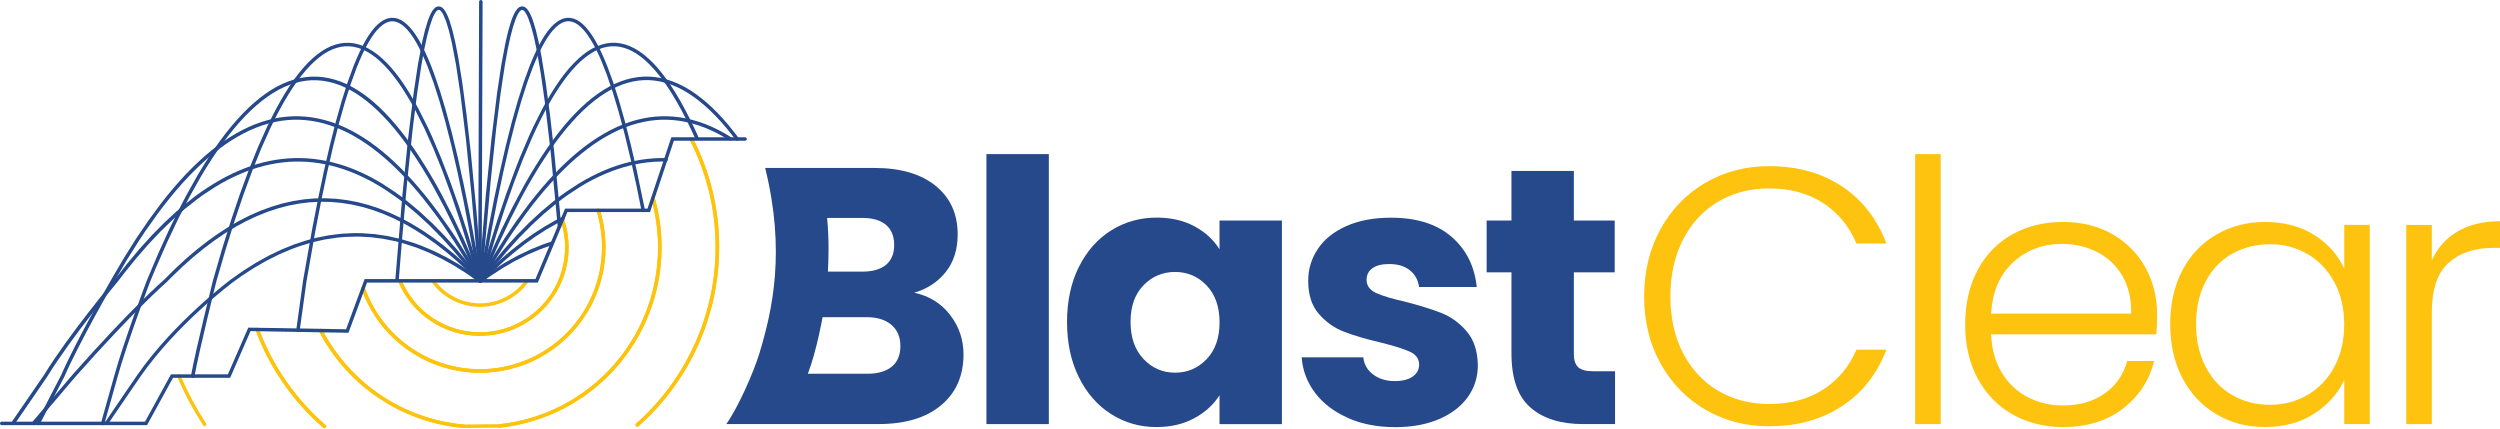
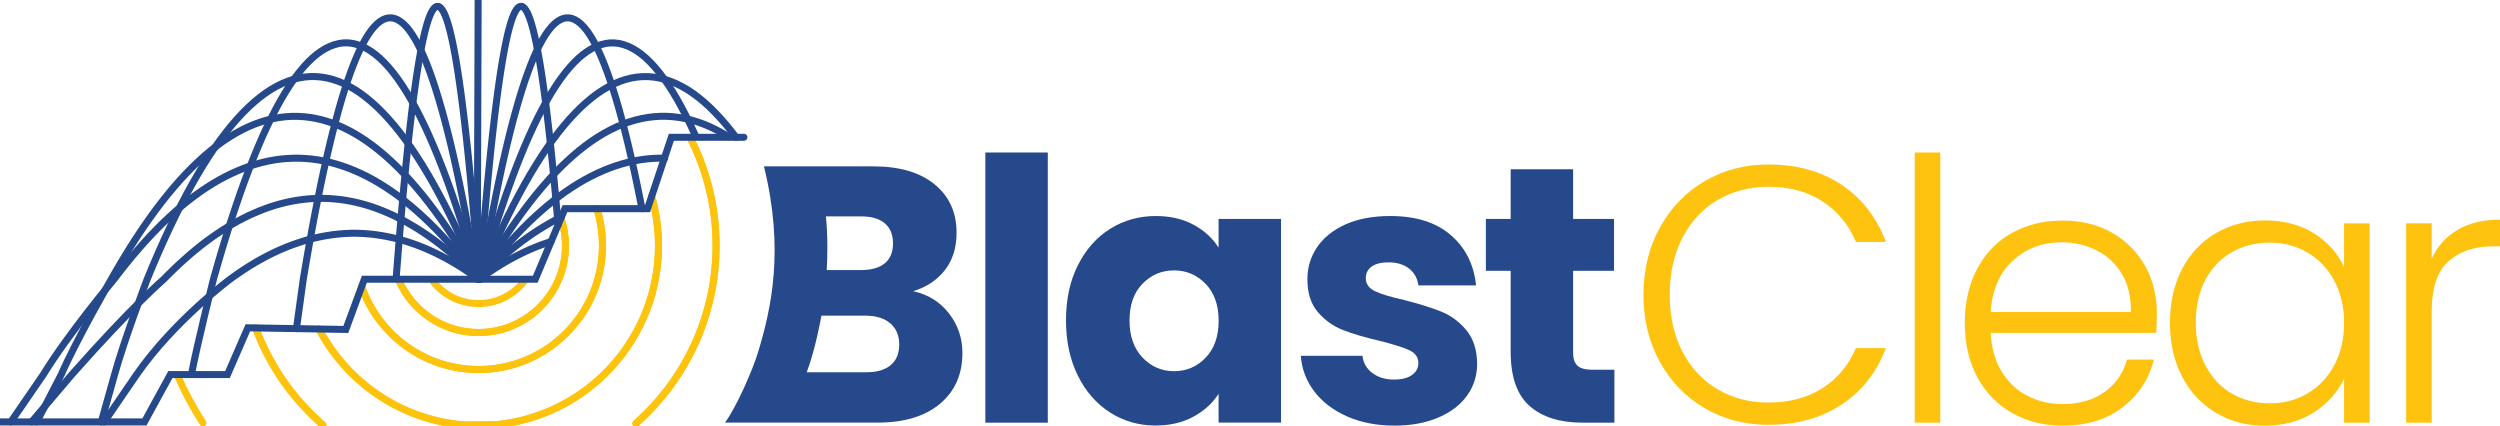
- <svg xmlns="http://www.w3.org/2000/svg" id="Calque_1" data-name="Calque 1" viewBox="20.09 212.20 801.71 137.31" role="img" aria-label="BlastClear">
-   <defs>
-     <style>
-       .cls-1, .cls-2 {
-         fill: #25498a;
-       }
- 
-       .cls-3 {
-         fill: #fdc30e;
-       }
- 
-       .cls-4 {
-         fill: #fdc30d;
-       }
- 
-       .cls-2 {
-         isolation: isolate;
-       }
-     </style>
-   </defs>
+ <svg xmlns="http://www.w3.org/2000/svg" id="Calque_1" data-name="Calque 1" viewBox="30.79 18.92 534.10 90.94" role="img" aria-label="BlastClear">
  <g>
-     <path class="cls-3" d="M552.59,285.67c3.51-6.36,8.31-11.31,14.39-14.86s12.87-5.32,20.36-5.32c9.13,0,16.95,2.17,23.46,6.49,6.51,4.33,11.25,10.43,14.22,18.31h-9.59c-2.34-5.54-5.91-9.87-10.71-12.99s-10.59-4.68-17.37-4.68c-6.01,0-11.41,1.4-16.2,4.21-4.8,2.81-8.56,6.85-11.29,12.11-2.73,5.26-4.1,11.37-4.1,18.31s1.36,13.03,4.1,18.25c2.73,5.23,6.49,9.24,11.29,12.05,4.8,2.81,10.2,4.21,16.2,4.21,6.79,0,12.58-1.54,17.37-4.62,4.8-3.08,8.37-7.35,10.71-12.81h9.59c-2.97,7.8-7.72,13.85-14.27,18.13-6.55,4.29-14.35,6.44-23.4,6.44-7.49,0-14.27-1.77-20.36-5.32-6.08-3.55-10.88-8.48-14.39-14.8s-5.26-13.49-5.26-21.53,1.75-15.23,5.26-21.59Z" />
-     <path class="cls-3" d="M642.44,261.62v86.58h-8.19v-86.58h8.19Z" />
-     <path class="cls-3" d="M711.59,319.42h-53c.23,4.84,1.4,8.97,3.51,12.4,2.11,3.43,4.87,6.02,8.31,7.78,3.43,1.75,7.17,2.63,11.23,2.63,5.3,0,9.77-1.29,13.4-3.86s6.02-6.04,7.2-10.41h8.66c-1.56,6.24-4.9,11.33-10,15.27-5.11,3.94-11.52,5.91-19.25,5.91-6.01,0-11.39-1.35-16.15-4.04s-8.48-6.51-11.17-11.47c-2.69-4.95-4.04-10.74-4.04-17.37s1.33-12.44,3.98-17.43c2.65-4.99,6.36-8.81,11.11-11.47s10.18-3.98,16.26-3.98,11.41,1.33,15.97,3.98,8.07,6.22,10.53,10.71c2.46,4.49,3.69,9.46,3.69,14.92,0,2.81-.08,4.95-.23,6.43ZM700.65,300.59c-1.99-3.35-4.7-5.89-8.13-7.61-3.43-1.71-7.18-2.57-11.23-2.57-6.08,0-11.27,1.95-15.56,5.85-4.29,3.9-6.67,9.4-7.14,16.5h44.93c.08-4.76-.88-8.81-2.87-12.17Z" />
-     <path class="cls-3" d="M719.95,298.89c2.61-4.95,6.24-8.77,10.88-11.47,4.64-2.69,9.89-4.04,15.74-4.04s11.33,1.4,15.74,4.21c4.41,2.81,7.58,6.4,9.54,10.77v-14.04h8.19v63.88h-8.19v-14.16c-2.03,4.37-5.25,7.98-9.65,10.82-4.41,2.85-9.65,4.27-15.74,4.27s-10.98-1.36-15.62-4.1c-4.64-2.73-8.27-6.59-10.88-11.58-2.61-4.99-3.92-10.76-3.92-17.32s1.31-12.3,3.92-17.26ZM768.68,302.69c-2.1-3.9-4.97-6.9-8.6-9.01-3.63-2.11-7.63-3.16-11.99-3.16s-8.58,1.02-12.17,3.04c-3.59,2.03-6.42,4.97-8.48,8.83s-3.1,8.44-3.1,13.75,1.03,9.81,3.1,13.75c2.07,3.94,4.89,6.94,8.48,9.01,3.59,2.07,7.64,3.1,12.17,3.1s8.37-1.05,11.99-3.16c3.63-2.1,6.49-5.11,8.6-9.01,2.11-3.9,3.16-8.42,3.16-13.57s-1.05-9.67-3.16-13.57Z" />
-     <path class="cls-3" d="M808.17,286.43c3.7-2.18,8.25-3.28,13.63-3.28v8.54h-2.22c-5.93,0-10.69,1.6-14.27,4.8-3.59,3.2-5.38,8.54-5.38,16.03v35.69h-8.19v-63.88h8.19v11.35c1.79-3.98,4.54-7.06,8.25-9.24Z" />
+     <path d="M385.41,67.52c2.34-4.24,5.54-7.54,9.59-9.91s8.58-3.55,13.57-3.55c6.08,0,11.3,1.44,15.64,4.33,4.34,2.89,7.5,6.96,9.48,12.21h-6.4c-1.56-3.69-3.94-6.58-7.14-8.66s-7.06-3.12-11.58-3.12c-4,0-7.61.94-10.8,2.81-3.2,1.87-5.71,4.56-7.53,8.07-1.82,3.51-2.73,7.58-2.73,12.21s.91,8.68,2.73,12.17c1.82,3.48,4.33,6.16,7.53,8.03,3.2,1.87,6.8,2.81,10.8,2.81,4.52,0,8.38-1.03,11.58-3.08,3.2-2.05,5.58-4.9,7.14-8.54h6.4c-1.98,5.2-5.15,9.23-9.52,12.09-4.37,2.86-9.57,4.29-15.6,4.29-4.99,0-9.52-1.18-13.57-3.55-4.06-2.37-7.25-5.66-9.59-9.87s-3.51-9-3.51-14.35,1.17-10.15,3.51-14.39Z" fill="#fdc30e" />
+     <path d="M445.31,51.5v57.72h-5.46v-57.72h5.46Z" fill="#fdc30e" />
+     <path d="M491.41,90.03h-35.33c.16,3.23.94,5.98,2.34,8.27,1.4,2.29,3.25,4.02,5.54,5.19,2.29,1.17,4.78,1.76,7.49,1.76,3.54,0,6.51-.86,8.93-2.57s4.02-4.03,4.8-6.94h5.77c-1.04,4.16-3.26,7.55-6.67,10.18-3.41,2.63-7.68,3.94-12.83,3.94-4,0-7.59-.9-10.76-2.69s-5.66-4.34-7.45-7.64c-1.79-3.3-2.69-7.16-2.69-11.58s.88-8.29,2.65-11.62c1.77-3.33,4.24-5.88,7.41-7.64s6.79-2.65,10.84-2.65,7.6.88,10.65,2.65,5.38,4.15,7.02,7.14c1.64,2.99,2.46,6.31,2.46,9.95,0,1.87-.05,3.3-.16,4.29ZM484.12,77.47c-1.33-2.24-3.13-3.93-5.42-5.07-2.29-1.14-4.79-1.72-7.49-1.72-4.06,0-7.51,1.3-10.37,3.9-2.86,2.6-4.45,6.27-4.76,11h29.95c.05-3.17-.58-5.88-1.91-8.11Z" fill="#fdc30e" />
+     <path d="M496.99,76.34c1.74-3.3,4.16-5.85,7.25-7.64,3.09-1.79,6.59-2.69,10.49-2.69s7.55.94,10.49,2.81c2.94,1.87,5.06,4.26,6.36,7.18v-9.36h5.46v42.59h-5.46v-9.44c-1.35,2.91-3.5,5.32-6.44,7.22-2.94,1.9-6.43,2.85-10.49,2.85s-7.32-.91-10.41-2.73c-3.09-1.82-5.51-4.39-7.25-7.72-1.74-3.33-2.61-7.18-2.61-11.54s.87-8.2,2.61-11.5ZM529.47,78.87c-1.4-2.6-3.31-4.6-5.73-6.01-2.42-1.4-5.08-2.11-8-2.11s-5.72.68-8.11,2.03c-2.39,1.35-4.28,3.31-5.66,5.89s-2.07,5.63-2.07,9.17.69,6.54,2.07,9.17c1.38,2.63,3.26,4.63,5.66,6.01,2.39,1.38,5.1,2.07,8.11,2.07s5.58-.7,8-2.11c2.42-1.4,4.33-3.41,5.73-6.01,1.4-2.6,2.11-5.62,2.11-9.05s-.7-6.45-2.11-9.05Z" fill="#fdc30e" />
+     <path d="M555.8,68.03c2.47-1.46,5.5-2.18,9.09-2.18v5.69h-1.48c-3.95,0-7.12,1.07-9.52,3.2-2.39,2.13-3.59,5.69-3.59,10.69v23.79h-5.46v-42.59h5.46v7.57c1.2-2.65,3.03-4.71,5.5-6.16Z" fill="#fdc30e" />
  </g>
  <g>
-     <path class="cls-1" d="M324.74,313.16c2.89,3.71,4.33,7.94,4.33,12.69,0,6.87-2.4,12.31-7.2,16.32-4.8,4.02-11.49,6.02-20.07,6.02h-48.81c3.8-5.23,8.82-16.77,10.56-22.46,4.35-14.27,8.48-33.09,1.92-59.67h35.05c8.35,0,14.88,1.91,19.6,5.73,4.72,3.82,7.08,9.01,7.08,15.56,0,4.84-1.27,8.85-3.8,12.05-2.54,3.2-5.91,5.42-10.12,6.67,4.76,1.02,8.58,3.38,11.47,7.08ZM285.58,299.3h11.08c3.28,0,5.79-.72,7.55-2.17,1.75-1.44,2.63-3.57,2.63-6.38s-.88-4.95-2.63-6.44c-1.75-1.48-4.27-2.22-7.55-2.22h-11.33c.69,6.97.46,13.7.26,17.2ZM306.08,329.78c1.83-1.52,2.75-3.72,2.75-6.61s-.96-5.15-2.87-6.79c-1.91-1.64-4.54-2.46-7.9-2.46h-14.18s-1.86,10.65-4.72,18.13h19.13c3.35,0,5.95-.76,7.78-2.28Z" />
-     <path class="cls-1" d="M356.43,261.62v86.58h-20.01v-86.58h20.01Z" />
-     <path class="cls-1" d="M366.08,297.78c2.53-5.07,5.99-8.97,10.35-11.7,4.37-2.73,9.24-4.1,14.62-4.1,4.6,0,8.64.94,12.11,2.81,3.47,1.87,6.14,4.33,8.01,7.37v-9.24h20.01v65.29h-20.01v-9.24c-1.95,3.04-4.66,5.5-8.13,7.37-3.47,1.87-7.51,2.81-12.11,2.81-5.31,0-10.14-1.38-14.51-4.15-4.37-2.77-7.82-6.71-10.35-11.82-2.54-5.11-3.8-11.02-3.8-17.72s1.27-12.6,3.8-17.67ZM407.03,303.74c-2.77-2.89-6.14-4.33-10.12-4.33s-7.35,1.43-10.12,4.27c-2.77,2.85-4.15,6.77-4.15,11.76s1.38,8.95,4.15,11.88c2.77,2.93,6.14,4.39,10.12,4.39s7.35-1.44,10.12-4.33,4.15-6.82,4.15-11.82-1.39-8.93-4.15-11.82Z" />
-     <path class="cls-1" d="M452.37,346.22c-4.45-1.95-7.96-4.62-10.53-8.01s-4.02-7.2-4.33-11.41h19.77c.23,2.26,1.29,4.1,3.16,5.5,1.87,1.4,4.17,2.11,6.9,2.11,2.5,0,4.43-.49,5.79-1.46,1.36-.97,2.05-2.24,2.05-3.8,0-1.87-.98-3.26-2.93-4.15-1.95-.9-5.11-1.89-9.48-2.98-4.68-1.09-8.58-2.24-11.7-3.45-3.12-1.21-5.81-3.12-8.07-5.73-2.26-2.61-3.39-6.14-3.39-10.59,0-3.74,1.03-7.15,3.1-10.24,2.07-3.08,5.11-5.52,9.13-7.31,4.02-1.79,8.79-2.69,14.33-2.69,8.19,0,14.64,2.03,19.36,6.08,4.72,4.06,7.43,9.44,8.13,16.15h-18.49c-.31-2.26-1.31-4.05-2.98-5.38-1.68-1.33-3.88-1.99-6.61-1.99-2.34,0-4.14.45-5.38,1.35-1.25.9-1.87,2.13-1.87,3.69,0,1.87.99,3.28,2.98,4.21s5.09,1.87,9.3,2.81c4.84,1.25,8.77,2.48,11.82,3.69,3.04,1.21,5.71,3.16,8.01,5.85,2.3,2.69,3.49,6.3,3.57,10.82,0,3.82-1.07,7.23-3.22,10.24-2.15,3-5.23,5.36-9.24,7.08-4.02,1.71-8.68,2.57-13.98,2.57-5.7,0-10.76-.97-15.21-2.93Z" />
-     <path class="cls-1" d="M538.01,331.24v16.96h-10.18c-7.25,0-12.91-1.77-16.96-5.32-4.06-3.55-6.08-9.34-6.08-17.37v-25.97h-7.96v-16.61h7.96v-15.91h20.01v15.91h13.1v16.61h-13.1v26.21c0,1.95.47,3.35,1.4,4.21.94.86,2.5,1.29,4.68,1.29h7.14Z" />
+     <path d="M233.51,85.85c1.92,2.47,2.89,5.29,2.89,8.46,0,4.58-1.6,8.2-4.8,10.88-3.2,2.68-7.66,4.02-13.38,4.02h-32.54c2.53-3.48,5.88-11.18,7.04-14.97,2.9-9.51,5.65-22.06,1.28-39.78h23.37c5.56,0,9.92,1.27,13.06,3.82,3.15,2.55,4.72,6.01,4.72,10.37,0,3.22-.85,5.9-2.54,8.03-1.69,2.13-3.94,3.62-6.75,4.45,3.17.68,5.72,2.25,7.64,4.72ZM207.41,76.61h7.38c2.18,0,3.86-.48,5.03-1.44,1.17-.96,1.75-2.38,1.75-4.25s-.58-3.3-1.75-4.29c-1.17-.99-2.85-1.48-5.03-1.48h-7.55c.46,4.65.31,9.14.17,11.47ZM221.07,96.93c1.22-1.01,1.83-2.48,1.83-4.41s-.64-3.43-1.91-4.52c-1.27-1.09-3.03-1.64-5.26-1.64h-9.45s-1.24,7.1-3.14,12.09h12.75c2.24,0,3.96-.51,5.19-1.52Z" fill="#25498a" />
+     <path d="M254.64,51.5v57.72h-13.34v-57.72h13.34Z" fill="#25498a" />
+     <path d="M261.07,75.6c1.69-3.38,3.99-5.98,6.9-7.8,2.91-1.82,6.16-2.73,9.75-2.73,3.07,0,5.76.62,8.07,1.87,2.31,1.25,4.09,2.89,5.34,4.91v-6.16h13.34v43.52h-13.34v-6.16c-1.3,2.03-3.11,3.67-5.42,4.91-2.31,1.25-5.01,1.87-8.07,1.87-3.54,0-6.76-.92-9.67-2.77-2.91-1.85-5.21-4.47-6.9-7.88-1.69-3.4-2.54-7.34-2.54-11.82s.84-8.4,2.54-11.78ZM288.37,79.58c-1.85-1.92-4.09-2.89-6.75-2.89s-4.9.95-6.75,2.85c-1.85,1.9-2.77,4.51-2.77,7.84s.92,5.97,2.77,7.92c1.84,1.95,4.09,2.92,6.75,2.92s4.9-.96,6.75-2.89,2.77-4.55,2.77-7.88-.92-5.95-2.77-7.88Z" fill="#25498a" />
+     <path d="M318.6,107.89c-2.96-1.3-5.3-3.08-7.02-5.34s-2.68-4.8-2.89-7.61h13.18c.16,1.51.86,2.73,2.11,3.67,1.25.94,2.78,1.4,4.6,1.4,1.66,0,2.95-.32,3.86-.97.91-.65,1.37-1.49,1.37-2.54,0-1.25-.65-2.17-1.95-2.77-1.3-.6-3.41-1.26-6.32-1.99-3.12-.73-5.72-1.49-7.8-2.3-2.08-.8-3.87-2.08-5.38-3.82-1.51-1.74-2.26-4.1-2.26-7.06,0-2.5.69-4.77,2.07-6.82,1.38-2.05,3.41-3.68,6.08-4.88,2.68-1.2,5.86-1.79,9.56-1.79,5.46,0,9.76,1.35,12.91,4.06,3.15,2.7,4.95,6.29,5.42,10.76h-12.32c-.21-1.51-.87-2.7-1.99-3.59-1.12-.88-2.59-1.33-4.41-1.33-1.56,0-2.76.3-3.59.9-.83.6-1.25,1.42-1.25,2.46,0,1.25.66,2.18,1.99,2.81s3.39,1.25,6.2,1.87c3.22.83,5.85,1.65,7.88,2.46,2.03.81,3.81,2.11,5.34,3.9,1.53,1.79,2.33,4.2,2.38,7.21,0,2.55-.71,4.82-2.14,6.83-1.43,2-3.48,3.58-6.16,4.72-2.68,1.14-5.79,1.72-9.32,1.72-3.8,0-7.18-.65-10.14-1.95Z" fill="#25498a" />
+     <path d="M375.69,97.91v11.31h-6.79c-4.84,0-8.61-1.18-11.31-3.55-2.7-2.37-4.06-6.23-4.06-11.58v-17.32h-5.3v-11.08h5.3v-10.61h13.34v10.61h8.74v11.08h-8.74v17.47c0,1.3.31,2.24.94,2.81.62.57,1.66.86,3.12.86h4.76Z" fill="#25498a" />
  </g>
  <g>
    <g>
-       <path class="cls-4" d="M85.69,348.86c-.19,0-.37-.09-.47-.26-3.23-5.01-6.03-10.26-8.31-15.58-.12-.29.01-.62.3-.74.28-.12.62.01.74.3,2.26,5.27,5.02,10.46,8.22,15.42.17.26.09.61-.17.78-.09.06-.2.09-.3.09Z" />
-       <path class="cls-4" d="M124.12,349.51c-.13,0-.26-.05-.37-.14-9.75-8.47-17.25-19.3-21.69-31.32-.11-.29.04-.62.33-.72.29-.1.62.04.72.33,4.38,11.84,11.77,22.51,21.38,30.86.23.2.26.56.06.79-.11.13-.27.19-.42.19Z" />
-       <path class="cls-4" d="M224.45,349.03c-.16,0-.31-.06-.42-.19-.21-.23-.18-.59.05-.79,16.2-14.35,25.5-34.97,25.5-56.58,0-12.1-2.8-23.69-8.31-34.44-.14-.28-.03-.62.24-.76.28-.14.62-.03.76.24,5.6,10.91,8.44,22.67,8.44,34.96,0,21.93-9.43,42.85-25.88,57.42-.11.1-.24.14-.37.14Z" />
-       <path class="cls-4" d="M180.22,349.37c-.28,0-.53-.21-.56-.5-.03-.31.19-.59.5-.62,29.05-3.11,50.96-27.52,50.96-56.77,0-5.27-.74-10.53-2.19-15.64-.08-.3.09-.61.39-.69.3-.08.61.09.7.39,1.48,5.2,2.23,10.57,2.23,15.94,0,29.83-22.34,54.72-51.96,57.89-.02,0-.04,0-.06,0Z" />
-       <path class="cls-4" d="M224.45,349.03c-.16,0-.31-.06-.42-.19-.21-.23-.18-.59.05-.79,16.2-14.35,25.5-34.97,25.5-56.58,0-12.1-2.8-23.69-8.31-34.44-.14-.28-.03-.62.24-.76.28-.14.62-.03.76.24,5.6,10.91,8.44,22.67,8.44,34.96,0,21.93-9.43,42.85-25.88,57.42-.11.1-.24.14-.37.14Z" />
-       <path class="cls-4" d="M124.12,349.51c-.13,0-.26-.05-.37-.14-9.75-8.47-17.25-19.3-21.69-31.32-.11-.29.04-.62.33-.72.29-.1.62.04.72.33,4.38,11.84,11.77,22.51,21.38,30.86.23.2.26.56.06.79-.11.13-.27.19-.42.19Z" />
-       <path class="cls-4" d="M168.74,349.45s-.03,0-.05,0c-19.74-1.79-37.04-13.37-46.27-30.98-.14-.28-.04-.62.24-.76.28-.14.62-.04.76.24,9.06,17.27,26.02,28.63,45.38,30.39.31.03.54.3.51.61-.03.29-.27.51-.56.51Z" />
-       <path class="cls-4" d="M168.74,349.45s-.03,0-.05,0c-19.74-1.79-37.04-13.37-46.27-30.98-.14-.28-.04-.62.24-.76.28-.14.62-.04.76.24,9.06,17.27,26.02,28.63,45.38,30.39.31.03.54.3.51.61-.03.29-.27.51-.56.51Z" />
-       <path class="cls-4" d="M174.01,331.73c-17.08,0-32.35-10.83-38-26.94-.1-.29.05-.61.34-.72.29-.11.61.05.72.34,5.49,15.66,20.33,26.19,36.94,26.19,21.58,0,39.14-17.56,39.14-39.14,0-3.98-.59-7.9-1.77-11.66-.09-.3.07-.61.37-.7.3-.08.61.07.7.37,1.21,3.87,1.82,7.9,1.82,12,0,22.2-18.06,40.26-40.26,40.26Z" />
-       <path class="cls-4" d="M168.74,349.45c-.31,0-.56-.25-.56-.56,0-.31.25-.56.56-.57l11.48-.09c29-3.11,50.9-27.52,50.9-56.77,0-5.27-.74-10.53-2.19-15.64-.08-.3.09-.61.39-.69.3-.08.61.09.7.39,1.48,5.2,2.23,10.57,2.23,15.94,0,29.83-22.34,54.72-51.96,57.89l-11.54.09h0Z" />
-       <path class="cls-4" d="M174.01,319.89c-11.48,0-21.77-6.84-26.21-17.42-.12-.29.01-.62.3-.74.29-.12.62.01.74.3,4.27,10.16,14.15,16.73,25.17,16.73,15.05,0,27.3-12.25,27.3-27.3,0-2.92-.48-5.83-1.42-8.65-.1-.29.06-.61.35-.71.29-.1.61.06.71.35.98,2.94,1.48,5.97,1.48,9.01,0,15.67-12.75,28.42-28.42,28.42Z" />
-       <path class="cls-4" d="M174.01,331.73c-17.08,0-32.35-10.83-38-26.94-.1-.29.05-.61.34-.72.29-.11.61.05.72.34,5.49,15.66,20.33,26.19,36.94,26.19,21.58,0,39.14-17.56,39.14-39.14,0-3.98-.59-7.9-1.77-11.66-.09-.3.07-.61.37-.7.3-.08.61.07.7.37,1.21,3.87,1.82,7.9,1.82,12,0,22.2-18.06,40.26-40.26,40.26Z" />
-       <path class="cls-4" d="M136.55,305.17c-.06,0-.13-.01-.19-.04-.29-.11-.44-.43-.33-.72l.07-.18c.11-.29.43-.44.72-.33.29.11.44.43.33.72l-.07.18c-.08.23-.3.37-.53.37Z" />
-       <path class="cls-4" d="M174.01,310.61c-6.15,0-11.97-3-15.56-8.03-.18-.25-.12-.6.13-.78.25-.18.6-.12.79.13,3.38,4.73,8.86,7.55,14.65,7.55s11.26-2.82,14.64-7.55c.18-.25.53-.31.79-.13.25.18.31.53.13.78-3.59,5.03-9.41,8.03-15.56,8.03Z" />
-       <path class="cls-4" d="M174.01,319.89c-11.48,0-21.77-6.84-26.21-17.42-.12-.29.01-.62.3-.74.29-.12.62.01.74.3,4.27,10.16,14.15,16.73,25.17,16.73,15.05,0,27.3-12.25,27.3-27.3,0-2.92-.48-5.83-1.42-8.65-.1-.29.06-.61.35-.71.29-.1.61.06.71.35.98,2.94,1.48,5.97,1.48,9.01,0,15.67-12.75,28.42-28.42,28.42Z" />
+       <path d="M68.63,98.94c1.55,3.61,3.4,7.06,5.51,10.33" fill="none" stroke="#fdc30d" stroke-linecap="round" stroke-width="1.5" />
+       <path d="M99.77,109.71c-6.38-5.54-11.37-12.64-14.36-20.72" fill="none" stroke="#fdc30d" stroke-linecap="round" stroke-width="1.5" />
+       <path d="M178.19,48.26c3.56,6.94,5.58,14.8,5.58,23.13,0,15.13-6.63,28.7-17.13,38" fill="none" stroke="#fdc30d" stroke-linecap="round" stroke-width="1.5" />
+       <path d="M170,60.87c.95,3.35,1.47,6.88,1.47,10.53,0,19.83-15.02,36.16-34.31,38.22" fill="none" stroke="#fdc30d" stroke-linecap="round" stroke-width="1.5" />
+       <path d="M166.65,109.39c10.5-9.3,17.13-22.87,17.13-38,0-8.34-2.02-16.19-5.58-23.13" fill="none" stroke="#fdc30d" stroke-linecap="round" stroke-width="1.5" />
+       <path d="M85.41,88.98c2.99,8.08,7.98,15.18,14.36,20.72" fill="none" stroke="#fdc30d" stroke-linecap="round" stroke-width="1.5" />
+       <path d="M129.51,109.67c-13.3-1.21-24.64-9.18-30.55-20.46" fill="none" stroke="#fdc30d" stroke-linecap="round" stroke-width="1.5" />
+       <path d="M98.96,89.22c5.91,11.27,17.25,19.25,30.55,20.46" fill="none" stroke="#fdc30d" stroke-linecap="round" stroke-width="1.5" />
+       <path d="M158.3,63.51c.78,2.49,1.2,5.14,1.2,7.89,0,14.62-11.85,26.47-26.47,26.47-11.55,0-21.36-7.4-24.98-17.71" fill="none" stroke="#fdc30d" stroke-linecap="round" stroke-width="1.5" />
+       <path d="M129.51,109.67l7.65-.06c19.29-2.07,34.31-18.39,34.31-38.22,0-3.65-.52-7.18-1.47-10.53" fill="none" stroke="#fdc30d" stroke-linecap="round" stroke-width="1.5" />
+       <path d="M150.63,65.5c.62,1.85.97,3.83.97,5.89,0,10.26-8.32,18.57-18.57,18.57-7.71,0-14.32-4.7-17.13-11.38" fill="none" stroke="#fdc30d" stroke-linecap="round" stroke-width="1.5" />
+       <path d="M108.05,80.15c3.62,10.31,13.43,17.71,24.98,17.71,14.62,0,26.47-11.85,26.47-26.47,0-2.75-.42-5.4-1.2-7.89" fill="none" stroke="#fdc30d" stroke-linecap="round" stroke-width="1.5" />
+       <line x1="108.1" y1="80.03" x2="108.05" y2="80.15" fill="none" stroke="#fdc30d" stroke-linecap="round" stroke-width="1.5" />
+       <path d="M143.1,78.58c-2.25,3.14-5.91,5.19-10.07,5.19s-7.82-2.05-10.07-5.19" fill="none" stroke="#fdc30d" stroke-linecap="round" stroke-width="1.5" />
+       <path d="M115.9,78.58c2.81,6.69,9.42,11.38,17.13,11.38,10.26,0,18.57-8.32,18.57-18.57,0-2.06-.35-4.04-.97-5.89" fill="none" stroke="#fdc30d" stroke-linecap="round" stroke-width="1.5" />
    </g>
    <g>
      <g>
-         <path class="cls-1" d="M54.21,348.54c-.11,0-.22-.03-.31-.1-.26-.17-.32-.52-.15-.78.08-.11,7.78-11.47,10.36-15.19,11.97-17.21,29.87-30.54,30.05-30.67l4.06-2.86,4.07-2.55,4.07-2.25,4.08-1.95,4.08-1.64,4.08-1.33,2.72-.72,4.09-.82,4.09-.52,4.08-.21,2.73.04,4.08.3,4.08.62,4.09.92,4.08,1.23,2.72.99,4.07,1.74,4.07,2.04,4.07,2.35,4.07,2.66,2.71,1.94c.25.18.31.53.12.79-.18.25-.53.31-.79.12l-4.03-2.83-4.01-2.52-4.02-2.22-4.02-1.92-4.01-1.62-4-1.3-2.67-.71-4-.8-4-.51-4-.2-4,.11-2.67.23-4,.6-4,.9-4,1.21-2.67.97-4.01,1.71-4.01,2.01-4.02,2.31-4.02,2.62-2.68,1.92c-.17.13-17.93,13.35-29.79,30.41-2.58,3.71-10.28,15.07-10.36,15.18-.11.16-.29.25-.47.25Z" />
-         <path class="cls-1" d="M30.79,348.54c-.13,0-.26-.04-.36-.13-.24-.2-.27-.56-.06-.79l12.91-15.18c19.03-21.55,29.4-30.51,29.5-30.6l3.39-3.37,3.43-3.18,3.44-2.93,3.44-2.7,3.44-2.46,3.44-2.22,3.44-1.98,3.45-1.74,3.45-1.5,3.46-1.27,3.45-1.03,3.46-.78,3.46-.54,3.46-.31,3.46-.06,3.46.18,3.45.42,3.46.66,3.46.91,3.45,1.14,3.45,1.39,3.45,1.62,3.45,1.86,3.44,2.1,3.44,2.34,3.44,2.58,3.44,2.81,3.44,3.05,3.43,3.3,1.72,1.73c.22.22.22.58,0,.8-.22.22-.58.22-.8,0l-3.41-3.39-3.4-3.15-3.4-2.9-3.41-2.67-3.4-2.43-3.4-2.19-3.39-1.95-3.39-1.71-3.39-1.47-3.39-1.24-3.39-1.01-3.38-.76-3.38-.53-3.38-.3-3.38-.06-3.38.18-3.38.41-3.38.65-3.38.89-3.39,1.12-3.39,1.36-3.39,1.59-3.39,1.83-3.39,2.07-3.4,2.31-3.4,2.55-3.4,2.78-3.41,3.02-3.4,3.27-1.7,1.72c-.14.12-10.45,9.04-29.42,30.52l-12.9,15.18c-.11.13-.27.2-.43.2Z" />
-         <path class="cls-1" d="M24.22,348.54c-.11,0-.22-.03-.32-.1-.26-.18-.32-.53-.15-.78l10.43-15.18c7.96-12.97,22.53-30.41,22.68-30.58l3.95-5.07,3.97-4.75,3.97-4.39,3.98-4.03,3.97-3.68,1.99-1.71,3.98-3.14,1.99-1.43,1.99-1.34,2-1.26,1.99-1.17,1.99-1.08,1.99-.99,2-.9,2-.82,2-.72,2-.63,2-.54,2-.45,2-.36,2-.27,2-.18,2-.09h2l2,.08,2.01.18,2,.27,2,.36,2.01.45,2,.54,2,.63,2,.72,2,.81,2,.9,2,.99,2,1.08,2,1.17,3.98,2.61,2,1.43,1.99,1.53,3.98,3.32,3.98,3.68,3.97,4.03,3.97,4.39,3.97,4.75,3.97,5.1c.19.25.14.6-.11.79-.25.19-.6.14-.79-.11l-3.95-5.08-3.94-4.71-3.94-4.36-3.94-3.99-3.94-3.64-3.93-3.28-1.96-1.51-3.93-2.74-1.96-1.24-1.96-1.15-1.96-1.06-1.96-.97-1.96-.88-1.96-.8-1.95-.7-1.96-.62-1.95-.53-1.96-.44-1.95-.35-1.95-.27-1.95-.18-1.95-.08h-1.95l-1.95.08-1.95.18-1.96.27-1.95.35-1.95.44-1.95.53-1.96.62-1.96.7-1.95.8-1.96.88-1.96.97-1.96,1.06-1.96,1.15-3.93,2.57-1.96,1.42-3.93,3.1-3.93,3.47-3.94,3.81-3.94,4.17-3.94,4.53-3.94,4.89-1.98,2.58c-.16.19-14.69,17.57-22.61,30.49l-10.44,15.21c-.11.16-.28.24-.46.24Z" />
-         <path class="cls-1" d="M32.32,348.54c-.09,0-.18-.02-.26-.06-.28-.14-.38-.48-.24-.76l7.86-15.18c4.69-10.84,15.91-30.37,16.03-30.56l4-6.85,4.01-6.38,4.01-5.89,4-5.42,2-2.54,2.01-2.41,2-2.29,2.01-2.18,2.01-2.05,2.01-1.93,2.01-1.82,2.01-1.69,2.02-1.57,2.01-1.45,2.01-1.33,2.02-1.21,2.02-1.1,2.02-.97,2.03-.85,2.02-.73,2.03-.61,2.02-.49,2.03-.37,2.03-.24,2.03-.12h2.03s2.03.12,2.03.12l2.03.24,2.03.37,2.03.49,2.03.6,2.03.73,2.03.85,2.02.97,2.02,1.1,2.02,1.21,2.02,1.33,2.01,1.45,2.01,1.57,2.01,1.69,2.01,1.82,2.01,1.94,2.01,2.05,2.01,2.18,2,2.29,2,2.41,2.01,2.54,2,2.65,4.01,5.66,2,3,4,6.38,2,3.36,2,3.49c.15.27.06.61-.21.77-.27.16-.62.06-.77-.21l-3.99-6.83-3.98-6.35-3.98-5.86-1.99-2.75-3.98-5.15-1.99-2.39-1.99-2.27-1.99-2.15-1.99-2.02-1.98-1.91-1.98-1.79-1.98-1.66-1.98-1.55-1.98-1.43-1.98-1.31-1.98-1.19-1.97-1.07-1.97-.94-1.97-.83-1.97-.71-1.97-.59-1.97-.48-1.96-.35-1.96-.24-1.96-.12h-1.97s-1.96.12-1.96.12l-1.96.24-1.97.36-1.96.48-1.97.59-1.96.71-1.97.83-1.97.95-1.97,1.07-1.98,1.19-1.97,1.31-1.98,1.43-1.98,1.55-1.98,1.66-1.98,1.79-1.98,1.91-1.99,2.02-1.98,2.15-1.99,2.27-1.99,2.39-1.99,2.52-1.99,2.63-3.98,5.62-1.99,2.99-3.99,6.35-3.98,6.83c-.11.2-11.3,19.67-15.99,30.48l-7.88,15.22c-.1.19-.3.3-.5.3Z" />
-         <path class="cls-1" d="M53.02,348.54s-.1,0-.15-.02c-.3-.08-.47-.4-.39-.69l4.27-15.18c2.87-10.53,10.38-30.39,10.46-30.59l3.61-8.53,3.61-7.92,3.61-7.33,1.8-3.44,3.61-6.44,1.81-2.99,1.81-2.85,1.81-2.7,1.81-2.55,1.81-2.4,1.82-2.25,1.81-2.1,1.81-1.95,1.82-1.81,1.82-1.66,1.82-1.51,1.82-1.36,1.82-1.22,1.83-1.06,1.83-.91,1.84-.76,1.84-.61,1.85-.46,1.84-.31,1.84-.16h1.85s1.85.15,1.85.15l1.85.31,1.84.45,1.84.61,1.84.76,1.83.91,1.83,1.06,1.83,1.22,1.83,1.36,1.82,1.51,1.82,1.66,1.82,1.81,1.81,1.96,1.82,2.1,1.81,2.25,1.81,2.4,1.81,2.56,1.81,2.7,1.81,2.85,1.81,2.99,1.81,3.15,1.8,3.29,3.61,7.03,3.61,7.63,3.61,8.22,1.8,4.34c.12.29-.02.62-.3.74-.29.12-.62-.02-.74-.3l-3.6-8.5-3.6-7.89-3.6-7.3-3.59-6.69-1.8-3.13-1.79-2.97-1.8-2.82-1.79-2.67-1.79-2.53-1.79-2.37-1.79-2.23-1.79-2.07-1.79-1.92-1.79-1.78-1.78-1.62-1.78-1.48-1.78-1.33-1.78-1.18-1.77-1.02-1.77-.88-1.76-.73-1.76-.58-1.76-.43-1.76-.29-1.75-.15h-1.76s-1.75.15-1.75.15l-1.75.3-1.76.44-1.76.58-1.77.73-1.76.88-1.77,1.03-1.77,1.18-1.78,1.33-1.78,1.48-1.78,1.62-1.79,1.78-1.78,1.92-1.78,2.07-1.79,2.23-1.79,2.37-1.79,2.53-1.79,2.67-1.8,2.82-1.79,2.97-3.59,6.4-3.59,7-3.59,7.6-3.6,8.19-1.8,4.32c-.07.18-7.56,19.99-10.42,30.47l-4.27,15.19c-.07.25-.3.41-.54.41Z" />
-         <path class="cls-1" d="M81.88,333.36s-.07,0-.1,0c-.31-.06-.51-.35-.45-.65,1.51-8.35,7-30.36,7.05-30.58l2.89-9.95,2.88-9.24,2.89-8.55,2.89-7.85,2.89-7.15,2.89-6.47,1.45-2.97,1.45-2.8,1.45-2.62,1.45-2.45,1.45-2.29,1.45-2.11,1.46-1.94,1.46-1.76,1.46-1.58,1.47-1.42,1.47-1.25,1.48-1.07,1.48-.9,1.49-.72,1.49-.54,1.5-.37,1.51-.19h1.51s1.51.17,1.51.17l1.51.37,1.5.54,1.49.72,1.49.9,1.48,1.06,1.48,1.25,1.47,1.42,1.47,1.58,1.46,1.77,1.46,1.94,1.45,2.11,1.45,2.29,1.45,2.45,1.45,2.62,2.9,5.77,1.45,3.15,2.89,6.81,2.89,7.51,2.89,8.21,2.89,8.89,2.89,9.59,1.44,5.06c.08.3-.09.61-.39.69-.3.09-.61-.09-.7-.39l-2.88-9.92-2.88-9.22-2.88-8.53-2.88-7.82-2.88-7.12-2.87-6.43-2.87-5.72-1.43-2.6-1.44-2.42-1.43-2.26-1.43-2.07-1.43-1.9-1.42-1.72-1.42-1.54-1.42-1.37-1.41-1.2-1.41-1.01-1.4-.85-1.39-.67-1.39-.5-1.38-.34-1.37-.16h-1.38s-1.37.17-1.37.17l-1.38.34-1.38.5-1.39.67-1.4.85-1.4,1.02-1.41,1.2-1.42,1.37-1.42,1.54-1.42,1.72-1.43,1.9-1.43,2.07-1.43,2.25-1.44,2.42-1.43,2.59-1.44,2.78-1.43,2.94-2.88,6.43-2.87,7.12-2.88,7.82-2.88,8.53-2.88,9.22-2.88,9.92c-.05.2-5.53,22.18-7.03,30.49-.05.27-.29.46-.55.46Z" />
-         <path class="cls-1" d="M115.65,318.64s-.05,0-.08,0c-.31-.04-.52-.33-.48-.63l2.19-15.83,2.86-16.2,1.91-9.83,1.91-9.06,1.91-8.29,1.9-7.52,1.91-6.76,1.91-5.99,1.91-5.23.96-2.32.96-2.14.96-1.94.96-1.76.97-1.56.97-1.38.97-1.19.99-1,1-.81,1.01-.62,1.03-.43,1.05-.22h1.06s1.06.19,1.06.19l1.05.42,1.03.62,1.01.81,1,1.01.99,1.19.98,1.38.97,1.57.97,1.76.96,1.95.96,2.14.96,2.32.96,2.52,1.91,5.61,1.91,6.37,1.91,7.14,1.91,7.91,1.9,8.67,1.91,9.45,2.72,14.8.27-83c0-.31.25-.56.56-.56h0c.31,0,.56.25.56.56l-.29,89.49-1.12.09-2.86-16.17-1.9-9.81-1.9-9.04-1.9-8.27-1.9-7.49-1.9-6.73-1.9-5.95-1.9-5.18-.95-2.29-.95-2.1-.94-1.9-.94-1.71-.93-1.51-.93-1.32-.93-1.12-.92-.93-.91-.73-.89-.54-.87-.34-.85-.16h-.84s-.84.19-.84.19l-.85.35-.87.54-.89.73-.91.92-.91,1.12-.93,1.32-.93,1.51-.94,1.71-.94,1.9-.94,2.1-.95,2.29-1.89,5.18-1.9,5.94-1.9,6.73-1.9,7.49-1.9,8.27-1.9,9.04-1.9,9.81-2.85,16.17-2.19,15.81c-.04.28-.28.48-.56.48Z" />
-         <path class="cls-1" d="M174.16,302.6c-.29,0-.54-.22-.56-.52l-2.27-27.07-1.81-18.04-1.81-14.82-1.36-9.01-1.36-7.2-.9-3.79-.9-2.97-.88-2.15-.43-.76-.41-.54-.3-.25-.27-.12h-.22l-.27.11-.39.34-.38.52-.41.74-.43.96-.88,2.55-.9,3.37-.9,4.19-.9,5-1.36,9.01-1.36,10.82-1.81,17.23-1.81,20.45-.91,11.43c-.02.31-.29.54-.6.52-.31-.02-.54-.29-.52-.6l2.27-27.08,1.81-18.06,1.81-14.85,1.36-9.04,1.36-7.24.91-3.83.92-3.04.46-1.23.47-1.04.48-.85.49-.67.68-.58.68-.24.68.05.6.29.45.4.53.69.49.86.48,1.05.47,1.24.92,3.05.91,3.84.91,4.63,1.36,8.45,1.36,10.24,1.36,12.04,1.81,18.86,1.81,22.06c.02.31-.21.58-.52.6-.02,0-.03,0-.04,0Z" />
-         <path class="cls-1" d="M67.27,348.54H20.65c-.31,0-.56-.25-.56-.56s.25-.56.56-.56h45.95l8.32-15.18h18.26l6.53-14.98,31.36.53,5.94-16.09h36.51c.31,0,.56.25.56.56s-.25.56-.56.56h-35.73l-5.95,16.1-31.41-.54-6.53,14.97h-18.33l-8.32,15.18Z" />
+         <path d="M133.03,78.58l-.9-.65-.9-.63-.9-.61-.9-.59-.9-.56-.9-.54-.9-.52-.9-.49-.9-.47-.9-.45-.9-.43-.9-.41-.9-.38-.9-.36-.9-.34-.9-.31-.9-.3-.9-.27-.9-.25-.9-.23-.9-.2-.9-.18-.9-.16-.9-.14-.9-.12-.9-.09-.9-.07-.9-.05-.9-.03h-.9l-.9.03-.9.05-.9.07-.9.09-.9.12-.9.14-.9.16-.9.18-.9.2-.9.23-.9.25-.9.27-.9.3-.9.31-.9.34-.9.36-.9.38-.9.41-.9.43-.9.45-.9.47-.9.49-.9.52-.9.54-.9.56-.9.59-.9.61-.9.63-.9.65s-11.91,8.81-19.95,20.36c-1.74,2.51-6.91,10.12-6.91,10.12" fill="none" stroke="#25498a" stroke-linecap="round" stroke-width="1.5" />
+         <path d="M133.03,78.58l-1.14-1.15-1.14-1.11-1.14-1.08-1.14-1.03-1.14-1-1.14-.95-1.14-.92-1.14-.87-1.14-.83-1.14-.79-1.14-.75-1.14-.71-1.14-.67-1.14-.64-1.14-.59-1.14-.56-1.14-.51-1.14-.48-1.14-.44-1.14-.4-1.14-.36-1.14-.32-1.14-.28-1.14-.24-1.14-.2-1.14-.16-1.14-.12-1.14-.08-1.14-.04h-1.14l-1.14.04-1.14.08-1.14.12-1.14.16-1.14.2-1.14.24-1.14.28-1.14.32-1.14.36-1.14.4-1.14.44-1.14.48-1.14.51-1.14.56-1.14.59-1.14.64-1.14.67-1.14.71-1.14.75-1.14.79-1.14.83-1.14.87-1.14.92-1.14.95-1.14,1-1.14,1.03-1.14,1.08-1.14,1.11-1.14,1.15s-6.81,5.85-19.63,20.36l-8.6,10.12" fill="none" stroke="#25498a" stroke-linecap="round" stroke-width="1.5" />
+         <path d="M133.03,78.58l-1.32-1.72-1.32-1.66-1.32-1.61-1.32-1.54-1.32-1.49-1.32-1.43-1.32-1.37-1.32-1.31-1.32-1.25-1.32-1.19-1.32-1.13-1.32-1.07-1.32-1.01-1.32-.95-1.32-.89-1.32-.83-1.32-.77-1.32-.71-1.32-.65-1.32-.59-1.32-.54-1.32-.47-1.32-.42-1.32-.36-1.32-.3-1.32-.24-1.32-.18-1.32-.12-1.32-.06h-1.32l-1.32.06-1.32.12-1.32.18-1.32.24-1.32.3-1.32.36-1.32.42-1.32.47-1.32.54-1.32.59-1.32.65-1.32.71-1.32.77-1.32.83-1.32.89-1.32.95-1.32,1.01-1.32,1.07-1.32,1.13-1.32,1.19-1.32,1.25-1.32,1.31-1.32,1.37-1.32,1.43-1.32,1.49-1.32,1.54-1.32,1.61-1.32,1.66-1.32,1.72s-9.74,11.62-15.1,20.36l-6.95,10.12" fill="none" stroke="#25498a" stroke-linecap="round" stroke-width="1.5" />
+         <path d="M133.03,78.58l-1.33-2.32-1.33-2.24-1.33-2.16-1.33-2.08-1.33-2-1.33-1.92-1.33-1.84-1.33-1.76-1.33-1.68-1.33-1.6-1.33-1.52-1.33-1.44-1.33-1.36-1.33-1.28-1.33-1.2-1.33-1.12-1.33-1.04-1.33-.96-1.33-.88-1.33-.8-1.33-.72-1.33-.64-1.33-.56-1.33-.48-1.33-.4-1.33-.32-1.33-.24-1.33-.16-1.33-.08h-1.33l-1.33.08-1.33.16-1.33.24-1.33.32-1.33.4-1.33.48-1.33.56-1.33.64-1.33.72-1.33.8-1.33.88-1.33.96-1.33,1.04-1.33,1.12-1.33,1.2-1.33,1.28-1.33,1.36-1.33,1.44-1.33,1.52-1.33,1.6-1.33,1.68-1.33,1.76-1.33,1.84-1.33,1.92-1.33,2-1.33,2.08-1.33,2.16-1.33,2.24-1.33,2.32s-7.51,13.05-10.68,20.36l-5.24,10.12" fill="none" stroke="#25498a" stroke-linecap="round" stroke-width="1.5" />
+         <path d="M133.03,78.58l-1.2-2.89-1.2-2.79-1.2-2.69-1.2-2.58-1.2-2.49-1.2-2.39-1.2-2.29-1.2-2.19-1.2-2.09-1.2-1.99-1.2-1.89-1.2-1.79-1.2-1.69-1.2-1.59-1.2-1.49-1.2-1.39-1.2-1.29-1.2-1.2-1.2-1.09-1.2-1-1.2-.9-1.2-.8-1.2-.69-1.2-.6-1.2-.5-1.2-.4-1.2-.3-1.2-.2-1.2-.1h-1.2l-1.2.1-1.2.2-1.2.3-1.2.4-1.2.5-1.2.6-1.2.69-1.2.8-1.2.9-1.2,1-1.2,1.09-1.2,1.2-1.2,1.29-1.2,1.39-1.2,1.49-1.2,1.59-1.2,1.69-1.2,1.79-1.2,1.89-1.2,1.99-1.2,2.09-1.2,2.19-1.2,2.29-1.2,2.39-1.2,2.49-1.2,2.58-1.2,2.69-1.2,2.79-1.2,2.89s-5.03,13.27-6.96,20.36l-2.84,10.12" fill="none" stroke="#25498a" stroke-linecap="round" stroke-width="1.5" />
+         <path d="M133.03,78.58l-.96-3.37-.96-3.25-.96-3.14-.96-3.02-.96-2.9-.96-2.79-.96-2.67-.96-2.55-.96-2.44-.96-2.32-.96-2.21-.96-2.09-.96-1.97-.96-1.86-.96-1.74-.96-1.62-.96-1.51-.96-1.39-.96-1.28-.96-1.16-.96-1.04-.96-.93-.96-.81-.96-.69-.96-.58-.96-.46-.96-.35-.96-.24-.96-.12h-.96l-.96.12-.96.24-.96.35-.96.46-.96.58-.96.69-.96.81-.96.93-.96,1.04-.96,1.16-.96,1.28-.96,1.39-.96,1.51-.96,1.62-.96,1.74-.96,1.86-.96,1.97-.96,2.09-.96,2.21-.96,2.32-.96,2.44-.96,2.55-.96,2.67-.96,2.79-.96,2.9-.96,3.02-.96,3.14-.96,3.25-.96,3.37s-3.68,14.74-4.7,20.36" fill="none" stroke="#25498a" stroke-linecap="round" stroke-width="1.5" />
+         <path d="M94.12,89.13l1.46-10.55.63-3.72.63-3.6.63-3.47.63-3.33.63-3.21.63-3.08.63-2.95.63-2.82.63-2.7.63-2.56.63-2.44.63-2.31.63-2.18.63-2.05.63-1.93.63-1.8.63-1.67.63-1.54.63-1.41.63-1.28.63-1.16.63-1.03.63-.9.63-.77.63-.64.63-.51.63-.39.63-.26.63-.13h.63l.63.13.63.26.63.39.63.51.63.64.63.77.63.9.63,1.03.63,1.16.63,1.28.63,1.41.63,1.54.63,1.67.63,1.8.63,1.93.63,2.05.63,2.18.63,2.31.63,2.44.63,2.56.63,2.7.63,2.82.63,2.95.63,3.08.63,3.21.63,3.33.63,3.47.63,3.6.63,3.72.19-59.66" fill="none" stroke="#25498a" stroke-linecap="round" stroke-width="1.5" />
+         <path d="M133.12,78.44l-.3-3.88-.3-3.74-.3-3.61-.3-3.47-.3-3.35-.3-3.21-.3-3.07-.3-2.94-.3-2.81-.3-2.67-.3-2.54-.3-2.41-.3-2.27-.3-2.14-.3-2.01-.3-1.87-.3-1.74-.3-1.6-.3-1.47-.3-1.34-.3-1.2-.3-1.07-.3-.94-.3-.8-.3-.67-.3-.53-.3-.4-.3-.27-.3-.13h-.3l-.3.13-.3.27-.3.4-.3.53-.3.67-.3.8-.3.94-.3,1.07-.3,1.2-.3,1.34-.3,1.47-.3,1.6-.3,1.74-.3,1.87-.3,2.01-.3,2.14-.3,2.27-.3,2.41-.3,2.54-.3,2.67-.3,2.81-.3,2.94-.3,3.07-.3,3.21-.3,3.35-.3,3.47-.3,3.61-.3,3.74-.3,3.88" fill="none" stroke="#25498a" stroke-linecap="round" stroke-width="1.5" />
+         <path d="M30.79,109.06h30.86l5.54-10.12h12.2l4.35-9.99,20.93.36,3.96-10.73h24.08" fill="none" stroke="#25498a" stroke-linecap="round" stroke-width="1.5" />
      </g>
      <g>
-         <path class="cls-2" d="M174.3,302.82c-.17,0-.35-.08-.46-.23-.18-.25-.13-.6.12-.79l4.06-2.86,4.07-2.55,4.07-2.25,4.07-1.95,4.07-1.64,2.72-.92c.29-.1.61.06.71.36.1.29-.06.61-.36.71l-4.02,1.42-4.01,1.71-4.02,2.01-4.02,2.31-4.01,2.62-2.68,1.92c-.1.07-.22.11-.33.11Z" />
-         <path class="cls-2" d="M174.3,302.82c-.14,0-.29-.05-.4-.16-.22-.22-.22-.57,0-.8l3.43-3.4,3.43-3.18,3.44-2.93,3.44-2.7,3.44-2.46,3.44-2.22,3.44-1.98,2.36-1.21c.28-.13.62-.02.75.26.14.28.02.62-.26.75l-2.32,1.19-3.39,1.95-3.39,2.19-3.4,2.43-3.4,2.67-3.4,2.9-3.4,3.15-3.41,3.38c-.11.11-.25.17-.4.17Z" />
-         <path class="cls-2" d="M174.3,302.82c-.12,0-.24-.04-.34-.12-.25-.19-.29-.54-.11-.79l3.96-5.09,3.97-4.74,3.97-4.39,3.97-4.03,3.98-3.68,3.98-3.32,1.99-1.53,2-1.44,3.98-2.6,1.99-1.17,2-1.08,2-.99,2-.9,2-.82,2-.72,2-.63,2-.54,2.01-.45,2-.36,2-.27,2-.18,2.01-.09h2c.31,0,.56.25.56.56s-.25.56-.56.56h-1.98l-1.96.08-1.95.18-1.95.27-1.95.35-1.96.44-1.95.53-1.95.62-1.96.7-1.96.8-1.96.88-1.96.97-1.96,1.06-1.96,1.15-3.92,2.57-1.97,1.42-1.96,1.51-3.93,3.28-3.94,3.64-3.94,3.99-3.94,4.36-3.94,4.71-3.95,5.07c-.11.15-.28.22-.45.22Z" />
-         <path class="cls-2" d="M174.3,302.82c-.09,0-.19-.02-.28-.07-.27-.15-.36-.5-.21-.77l4-6.85,4-6.38,4.01-5.89,4-5.42,2.01-2.54,2-2.41,2-2.29,2.01-2.18,2.01-2.05,2.01-1.94,2.01-1.81,2.02-1.69,2.01-1.57,2.01-1.45,2.02-1.33,2.01-1.21,2.02-1.1,2.02-.97,2.03-.85,2.02-.73,2.03-.61,2.03-.49,2.03-.37,2.03-.24,2.03-.12h2.03s2.03.12,2.03.12l2.03.24,2.03.37,2.03.49,2.02.6,2.03.73,2.03.85,2.02.97,2.02,1.1,2.02,1.21c.27.16.35.51.19.77-.16.27-.5.35-.77.19l-2-1.2-1.98-1.07-1.97-.94-1.97-.83-1.97-.71-1.97-.59-1.97-.48-1.97-.35-1.96-.24-1.96-.12h-1.97s-1.96.12-1.96.12l-1.96.24-1.96.36-1.97.48-1.97.59-1.96.71-1.97.83-1.97.95-1.97,1.07-1.97,1.19-1.98,1.31-1.98,1.43-1.98,1.55-1.99,1.66-1.98,1.79-1.98,1.91-1.99,2.02-1.98,2.15-1.99,2.27-1.99,2.39-1.99,2.52-1.99,2.63-3.98,5.62-1.99,2.99-3.98,6.35-3.99,6.83c-.1.18-.29.28-.49.28Z" />
-         <path class="cls-2" d="M174.3,302.82c-.07,0-.15-.01-.22-.04-.29-.12-.42-.45-.3-.74l3.61-8.52,3.61-7.92,3.61-7.33,3.61-6.73,1.81-3.15,1.81-2.99,1.81-2.85,1.81-2.7,1.81-2.55,1.81-2.4,1.81-2.25,1.82-2.1,1.81-1.95,1.82-1.81,1.82-1.66,1.82-1.51,1.83-1.36,1.82-1.22,1.83-1.06,1.83-.91,1.83-.76,1.84-.61,1.84-.46,1.85-.31,1.84-.16h1.85s1.85.15,1.85.15l1.85.31,1.85.45,1.84.61,1.84.76,1.84.91,1.83,1.06,1.83,1.22,1.82,1.36,1.83,1.51,1.82,1.66,1.82,1.81,1.81,1.96,1.81,2.1,2.98,3.79c.19.25.14.6-.11.79-.25.19-.6.14-.79-.11l-1.15-1.52-1.79-2.23-1.79-2.07-1.79-1.92-1.79-1.78-1.78-1.62-1.78-1.48-1.78-1.33-1.78-1.18-1.77-1.02-1.77-.88-1.77-.73-1.76-.58-1.76-.43-1.76-.29-1.75-.15h-1.76s-1.75.15-1.75.15l-1.76.3-1.76.44-1.76.58-1.76.73-1.76.88-1.77,1.03-1.77,1.18-1.78,1.33-1.78,1.48-1.78,1.62-1.79,1.78-1.78,1.92-1.79,2.07-1.79,2.23-1.79,2.37-1.79,2.53-1.79,2.67-1.8,2.82-1.79,2.97-1.8,3.13-1.79,3.27-3.59,7-3.6,7.6-3.6,8.19-1.8,4.32c-.09.22-.3.35-.52.35Z" />
-         <path class="cls-2" d="M174.3,302.82c-.05,0-.1,0-.15-.02-.3-.08-.47-.4-.39-.69l2.89-9.93,2.88-9.24,2.89-8.55,2.89-7.85,1.44-3.67,2.89-6.81,1.44-3.15,2.9-5.77,1.45-2.62,1.45-2.45,1.45-2.29,1.45-2.11,1.46-1.94,1.46-1.76,1.47-1.58,1.46-1.42,1.47-1.25,1.48-1.07,1.48-.9,1.49-.72,1.5-.54,1.5-.37,1.51-.19h1.51s1.51.17,1.51.17l1.51.37,1.5.54,1.49.72,1.49.9,1.48,1.07,1.47,1.25,1.47,1.42,1.46,1.58,1.46,1.77,1.46,1.94,1.45,2.11,1.45,2.29,1.45,2.45,1.45,2.63,1.45,2.8,1.45,2.97,1.45,3.15c.13.28,0,.62-.28.75-.28.13-.62,0-.75-.28l-1.44-3.14-1.43-2.94-1.44-2.78-1.43-2.6-1.44-2.42-1.43-2.26-1.43-2.07-1.43-1.9-1.43-1.72-1.42-1.54-1.42-1.37-1.41-1.2-1.41-1.02-1.41-.85-1.39-.67-1.39-.5-1.39-.34-1.37-.16h-1.38s-1.37.17-1.37.17l-1.37.34-1.39.5-1.39.67-1.39.85-1.41,1.02-1.41,1.19-1.41,1.37-1.42,1.54-1.42,1.72-1.43,1.9-1.43,2.07-1.43,2.25-1.44,2.42-1.43,2.6-1.43,2.78-1.44,2.95-1.43,3.12-2.88,6.77-2.87,7.47-2.88,8.18-2.88,8.86-2.88,9.57-1.44,5.05c-.07.25-.3.41-.54.41Z" />
-         <path class="cls-2" d="M174.3,302.82s-.06,0-.1,0c-.31-.05-.51-.34-.46-.65l2.86-16.19,1.91-9.83,1.91-9.06,1.9-8.29,1.91-7.52,1.91-6.76,1.91-5.99,1.91-5.23.96-2.32.96-2.14.96-1.94.96-1.76.96-1.56.97-1.38.98-1.19.99-1,1-.81,1.01-.62,1.03-.43,1.05-.22h1.06s1.06.19,1.06.19l1.05.42,1.03.62,1.01.81,1,1.01.98,1.19.98,1.38.97,1.57.97,1.76.96,1.95.96,2.14.96,2.32,1.92,5.23,1.91,5.99,1.91,6.76,1.9,7.52,1.91,8.29,2.58,12.45c.06.3-.14.6-.44.66-.3.06-.6-.14-.66-.44l-1.62-8.01-1.9-8.65-1.9-7.89-1.9-7.11-1.9-6.34-1.9-5.57-1.89-4.79-.95-2.1-.94-1.9-.94-1.71-.94-1.51-.93-1.32-.92-1.12-.92-.93-.91-.73-.89-.54-.87-.34-.85-.16h-.84s-.84.19-.84.19l-.85.35-.87.54-.89.73-.91.92-.92,1.12-.93,1.32-.93,1.51-.94,1.71-.94,1.9-.94,2.1-.95,2.29-1.89,5.18-1.9,5.94-1.9,6.73-1.9,7.49-1.9,8.27-1.9,9.04-1.9,9.81-2.85,16.17c-.05.27-.28.47-.55.47Z" />
-         <path class="cls-2" d="M174.16,302.6s-.03,0-.04,0c-.31-.02-.54-.29-.52-.6l2.27-27.08,1.81-18.06,1.82-14.85,1.36-9.04,1.36-7.24.91-3.83.92-3.04.46-1.23.47-1.04.48-.85.49-.67.68-.58.68-.24.68.05.6.29.45.4.53.69.49.86.48,1.05.47,1.24.92,3.05.91,3.84.91,4.63,1.36,8.45,1.36,10.24,1.36,12.04,1.81,18.86.42,4.83c.03.31-.2.58-.51.61-.31.04-.58-.2-.61-.51l-2.23-23.67-1.81-15.63-1.36-9.61-1.36-7.8-.9-4.19-.9-3.38-.89-2.56-.44-.97-.43-.76-.41-.54-.3-.25-.27-.12h-.22l-.26.11-.39.34-.38.52-.41.74-.43.96-.88,2.55-.89,3.37-.9,4.19-.9,5-1.36,9.01-1.36,10.82-1.81,17.23-1.81,20.45-.91,11.43c-.02.29-.27.52-.56.52Z" />
-         <path class="cls-1" d="M192.55,302.82h-17.77c-.31,0-.56-.25-.56-.56s.25-.56.56-.56h17.02l9.5-22.61h26.44l7.64-22.87h23.65c.31,0,.56.25.56.56s-.25.56-.56.56h-22.84l-7.64,22.87h-26.5l-9.5,22.61Z" />
+         <path d="M148.49,70.53l-.9.3-.9.31-.9.34-.9.36-.9.38-.9.41-.9.43-.9.45-.9.47-.9.49-.9.52-.9.54-.9.56-.9.59-.9.61-.9.63-.9.65" fill="none" isolation="isolate" stroke="#25498a" stroke-linecap="round" stroke-width="1.5" />
+         <path d="M150.73,65.27l-.41.2-1.14.59-1.14.64-1.14.67-1.14.71-1.14.75-1.14.79-1.14.83-1.14.87-1.14.92-1.14.95-1.14,1-1.14,1.03-1.14,1.08-1.14,1.11-1.14,1.15" fill="none" isolation="isolate" stroke="#25498a" stroke-linecap="round" stroke-width="1.5" />
+         <path d="M172.79,52.71h-1.32s-1.32.06-1.32.06l-1.32.12-1.32.18-1.32.24-1.32.3-1.32.36-1.32.42-1.32.47-1.32.54-1.32.59-1.32.65-1.32.71-1.32.77-1.32.83-1.32.89-1.32.95-1.32,1.01-1.32,1.07-1.32,1.13-1.32,1.19-1.32,1.25-1.32,1.31-1.32,1.37-1.32,1.43-1.32,1.49-1.32,1.54-1.32,1.61-1.32,1.66-1.32,1.72" fill="none" isolation="isolate" stroke="#25498a" stroke-linecap="round" stroke-width="1.5" />
+         <path d="M186.47,48.17l-1.33-.8-1.33-.72-1.33-.64-1.33-.56-1.33-.48-1.33-.4-1.33-.32-1.33-.24-1.33-.16-1.33-.08h-1.33s-1.33.08-1.33.08l-1.33.16-1.33.24-1.33.32-1.33.4-1.33.48-1.33.56-1.33.64-1.33.72-1.33.8-1.33.88-1.33.96-1.33,1.04-1.33,1.12-1.33,1.2-1.33,1.28-1.33,1.36-1.33,1.44-1.33,1.52-1.33,1.6-1.33,1.68-1.33,1.76-1.33,1.84-1.33,1.92-1.33,2-1.33,2.08-1.33,2.16-1.33,2.24-1.33,2.32" fill="none" isolation="isolate" stroke="#25498a" stroke-linecap="round" stroke-width="1.5" />
+         <path d="M188.03,48.26l-.77-1.02-1.2-1.49-1.2-1.39-1.2-1.29-1.2-1.2-1.2-1.09-1.2-1-1.2-.9-1.2-.8-1.2-.69-1.2-.6-1.2-.5-1.2-.4-1.2-.3-1.2-.2-1.2-.1h-1.2s-1.2.1-1.2.1l-1.2.2-1.2.3-1.2.4-1.2.5-1.2.6-1.2.69-1.2.8-1.2.9-1.2,1-1.2,1.09-1.2,1.2-1.2,1.29-1.2,1.39-1.2,1.49-1.2,1.59-1.2,1.69-1.2,1.79-1.2,1.89-1.2,1.99-1.2,2.09-1.2,2.19-1.2,2.29-1.2,2.39-1.2,2.49-1.2,2.58-1.2,2.69-1.2,2.79-1.2,2.89" fill="none" isolation="isolate" stroke="#25498a" stroke-linecap="round" stroke-width="1.5" />
+         <path d="M179.37,47.93l-.96-2.09-.96-1.97-.96-1.86-.96-1.74-.96-1.62-.96-1.51-.96-1.39-.96-1.28-.96-1.16-.96-1.04-.96-.93-.96-.81-.96-.69-.96-.58-.96-.46-.96-.35-.96-.24-.96-.12h-.96s-.96.12-.96.12l-.96.24-.96.35-.96.46-.96.58-.96.69-.96.81-.96.93-.96,1.04-.96,1.16-.96,1.28-.96,1.39-.96,1.51-.96,1.62-.96,1.74-.96,1.86-.96,1.97-.96,2.09-.96,2.21-.96,2.32-.96,2.44-.96,2.55-.96,2.67-.96,2.79-.96,2.9-.96,3.02-.96,3.14-.96,3.25-.96,3.37" fill="none" isolation="isolate" stroke="#25498a" stroke-linecap="round" stroke-width="1.5" />
+         <path d="M167.94,63.51l-.45-2.26-.63-3.08-.63-2.95-.63-2.82-.63-2.7-.63-2.56-.63-2.44-.63-2.31-.63-2.18-.63-2.05-.63-1.93-.63-1.8-.63-1.67-.63-1.54-.63-1.41-.63-1.28-.63-1.16-.63-1.03-.63-.9-.63-.77-.63-.64-.63-.51-.63-.39-.63-.26-.63-.13h-.63s-.63.13-.63.13l-.63.26-.63.39-.63.51-.63.64-.63.77-.63.9-.63,1.03-.63,1.16-.63,1.28-.63,1.41-.63,1.54-.63,1.67-.63,1.8-.63,1.93-.63,2.05-.63,2.18-.63,2.31-.63,2.44-.63,2.56-.63,2.7-.63,2.82-.63,2.95-.63,3.08-.63,3.21-.63,3.33-.63,3.47-.63,3.6-.63,3.72" fill="none" isolation="isolate" stroke="#25498a" stroke-linecap="round" stroke-width="1.5" />
+         <path d="M150.02,66.95l-.28-3.22-.3-3.35-.3-3.21-.3-3.07-.3-2.94-.3-2.81-.3-2.67-.3-2.54-.3-2.41-.3-2.27-.3-2.14-.3-2.01-.3-1.87-.3-1.74-.3-1.6-.3-1.47-.3-1.34-.3-1.2-.3-1.07-.3-.94-.3-.8-.3-.67-.3-.53-.3-.4-.3-.27-.3-.13h-.3s-.3.13-.3.13l-.3.27-.3.4-.3.53-.3.67-.3.8-.3.94-.3,1.07-.3,1.2-.3,1.34-.3,1.47-.3,1.6-.3,1.74-.3,1.87-.3,2.01-.3,2.14-.3,2.27-.3,2.41-.3,2.54-.3,2.67-.3,2.81-.3,2.94-.3,3.07-.3,3.21-.3,3.35-.3,3.47-.3,3.61-.3,3.74-.3,3.88" fill="none" isolation="isolate" stroke="#25498a" stroke-linecap="round" stroke-width="1.5" />
+         <path d="M133.54,78.58h11.6s6.34-15.08,6.34-15.08h17.65l5.09-15.25h15.5" fill="none" stroke="#25498a" stroke-linecap="round" stroke-width="1.5" />
      </g>
    </g>
  </g>
</svg>
